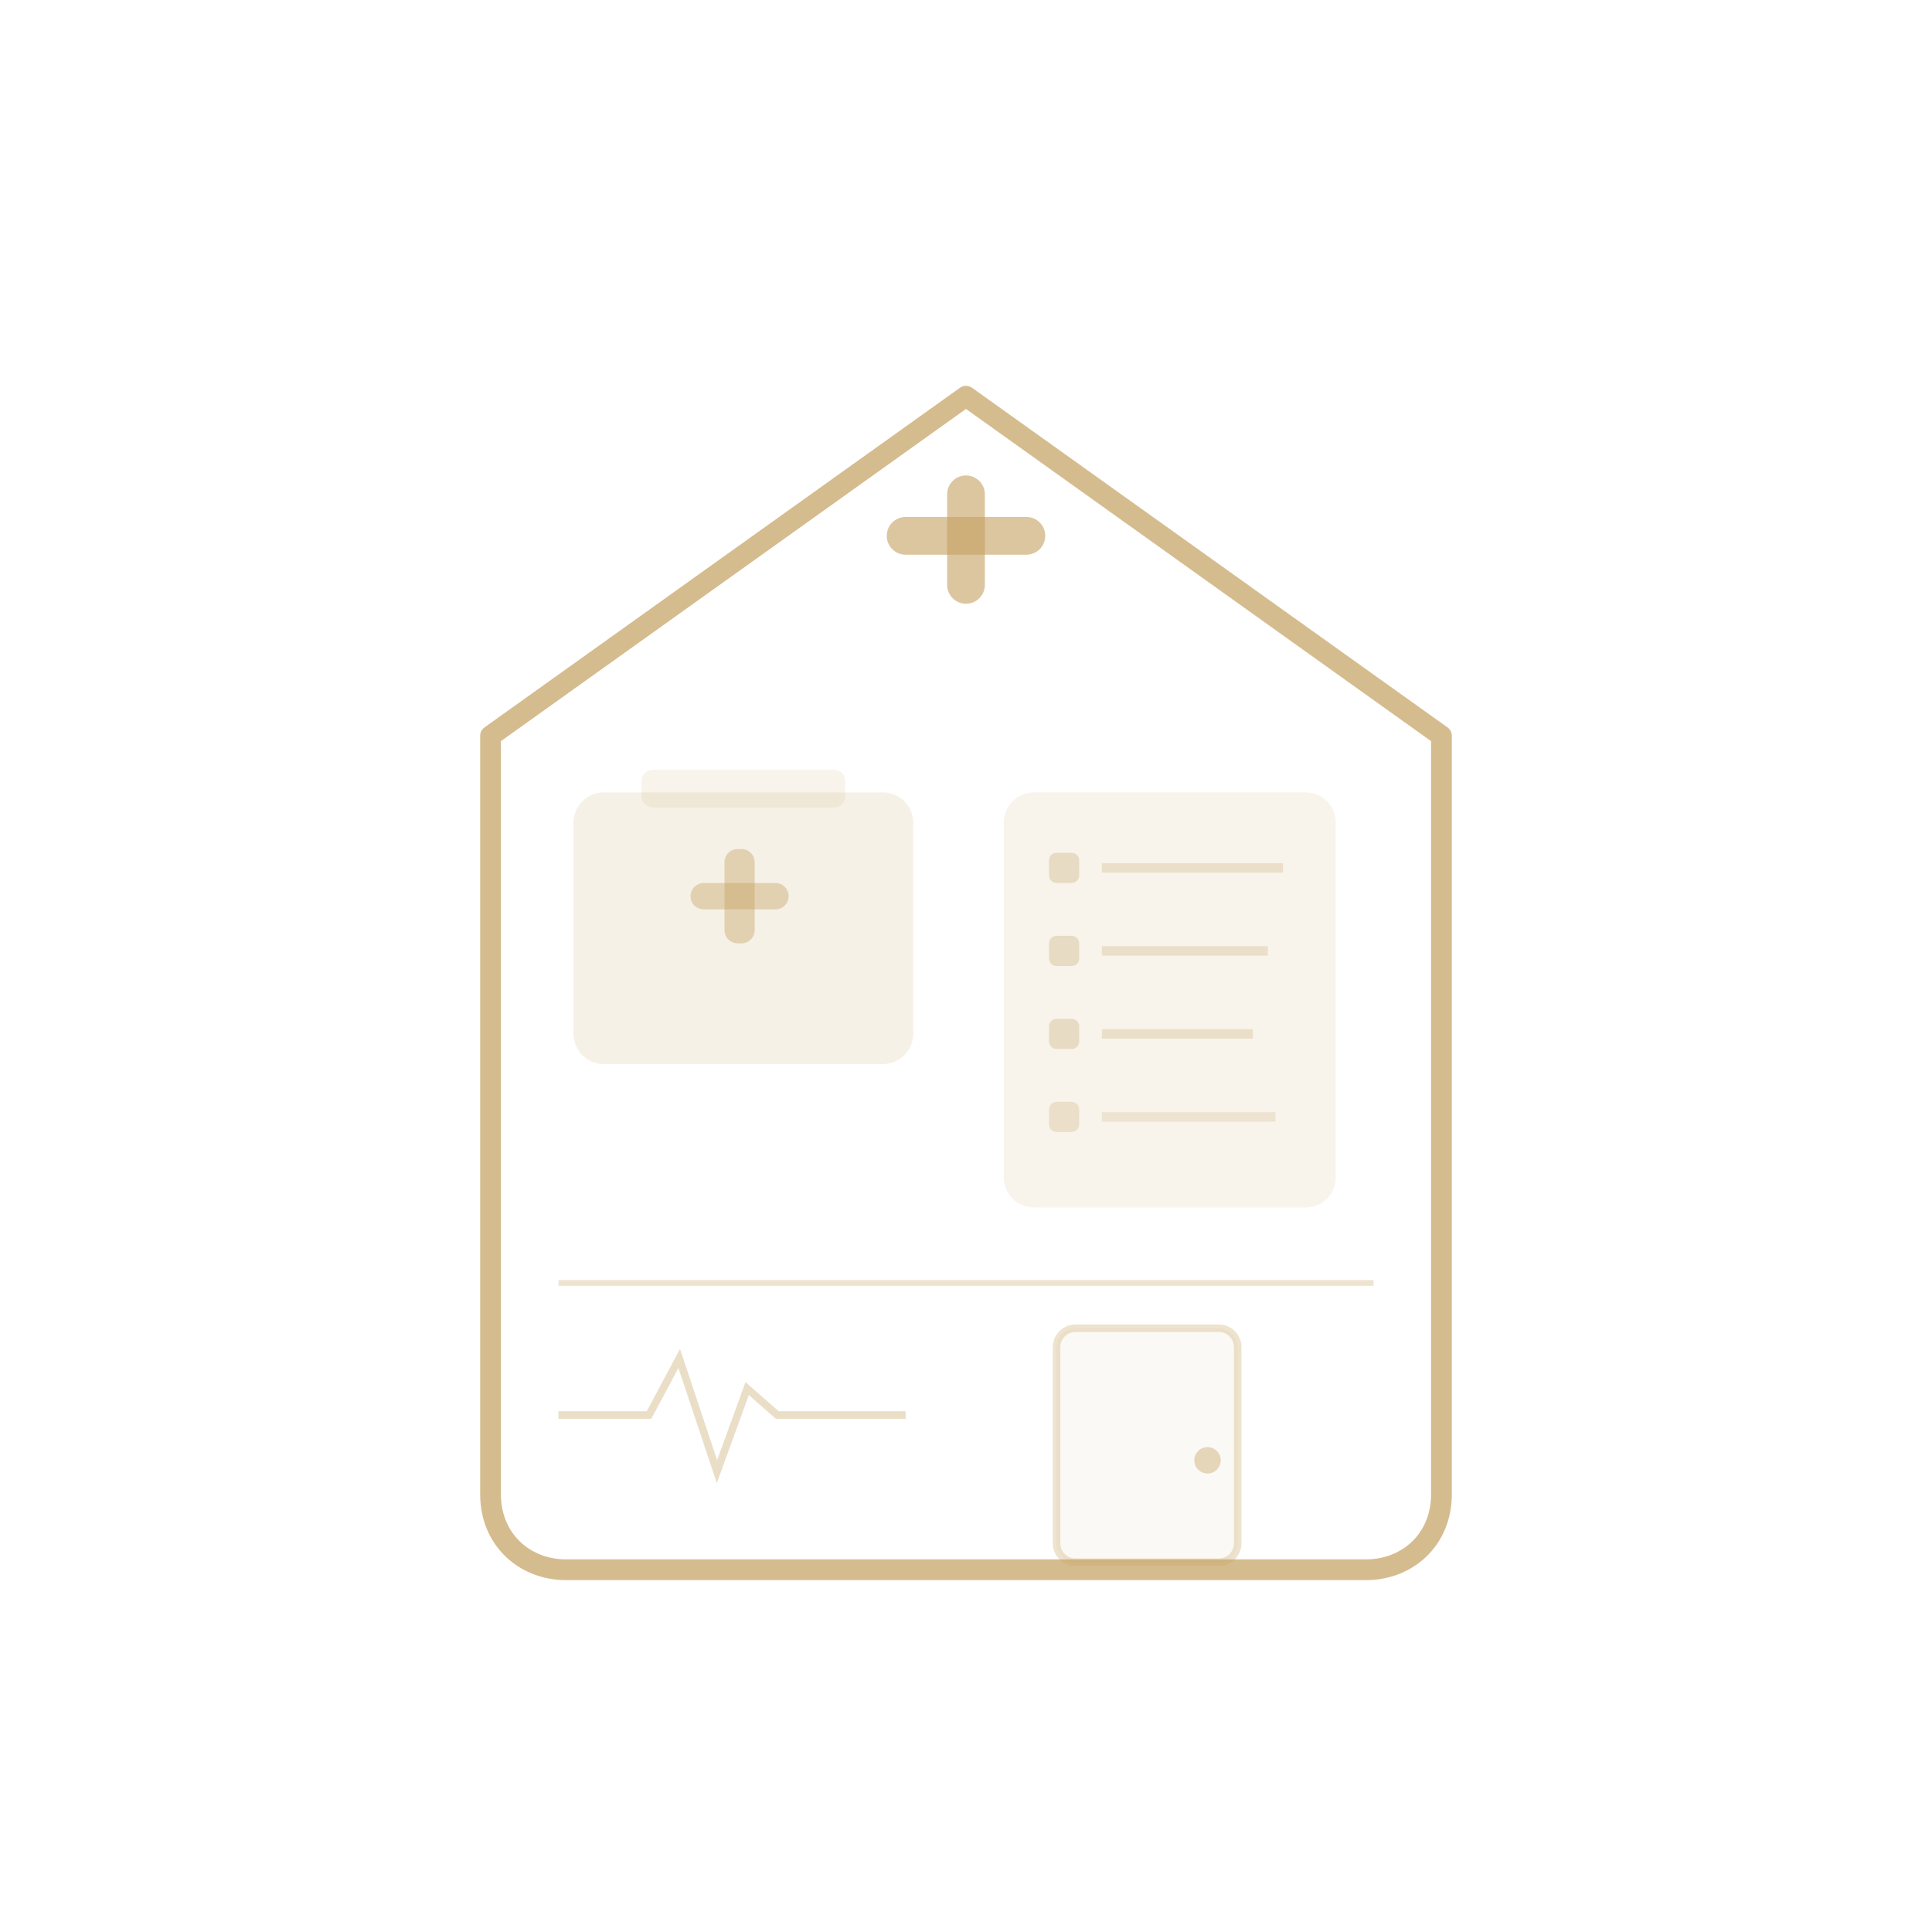
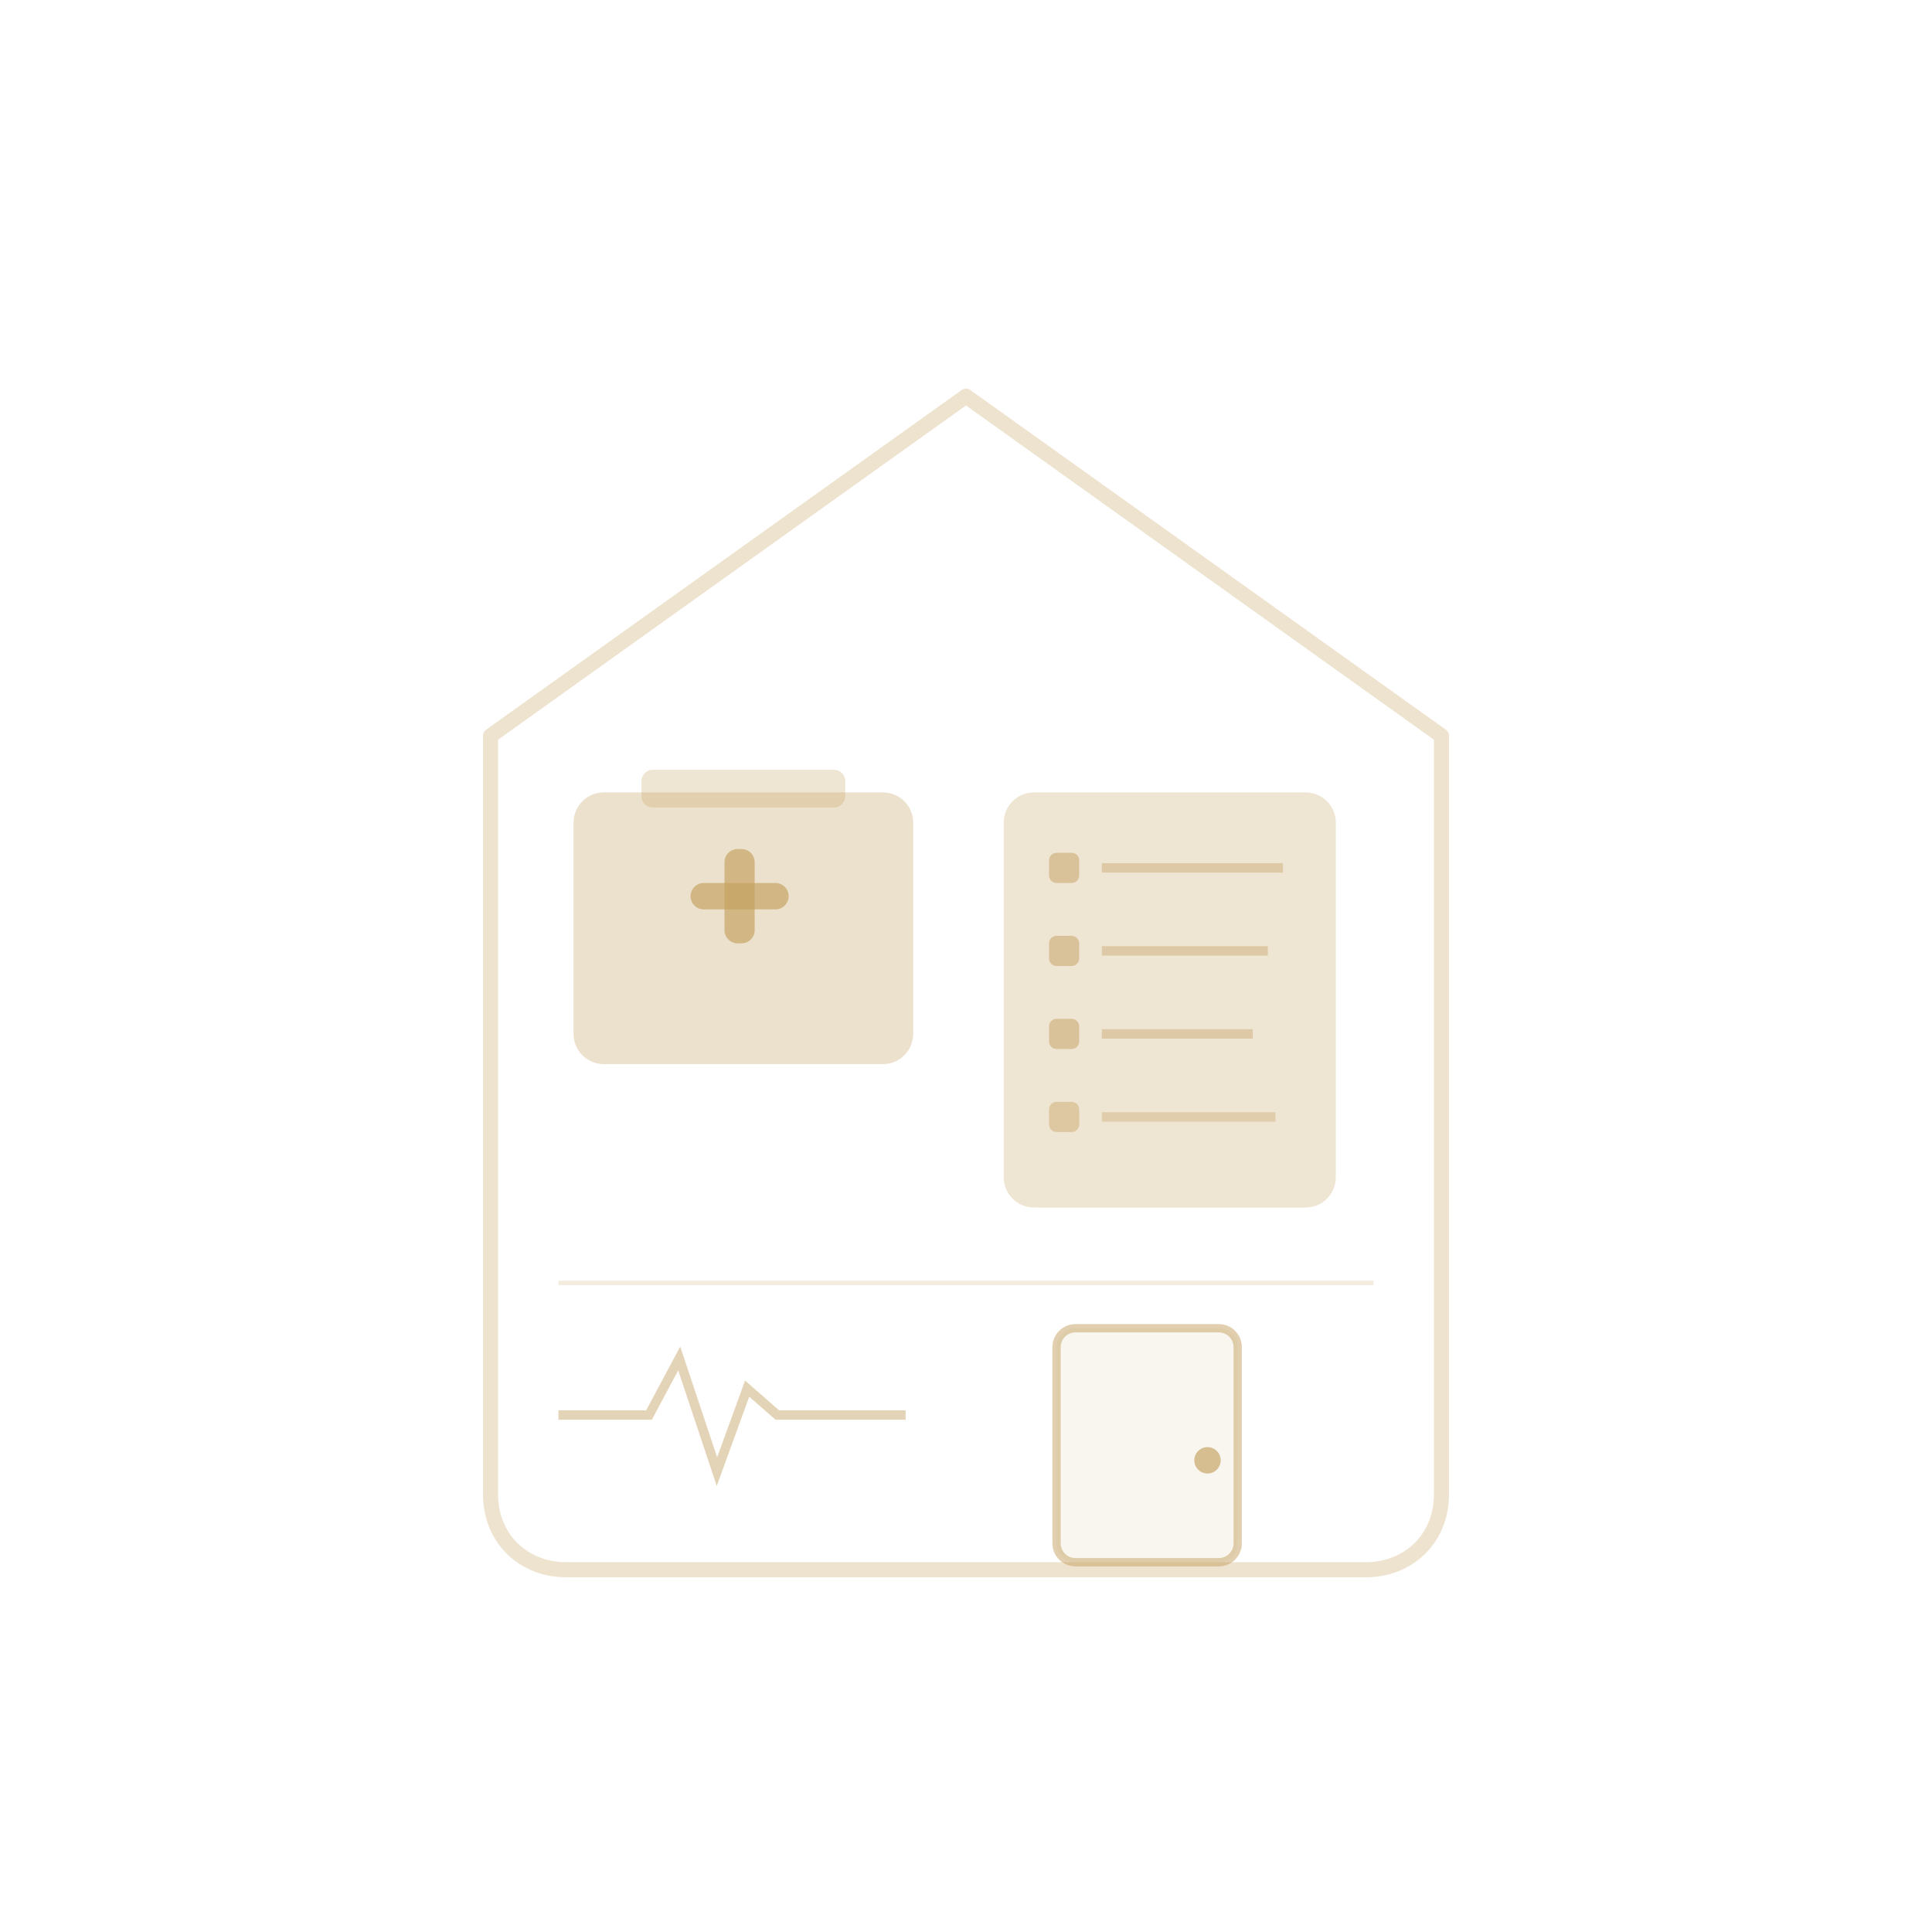
<svg xmlns="http://www.w3.org/2000/svg" viewBox="0 0 512 512">
-   <path d="M256,105 L382,195 L382,396 C382,408 373,416 362,416 L150,416 C139,416 130,408 130,396 L130,195 Z" fill="transparent" stroke="#c4a060" stroke-width="5.5" stroke-opacity=".7" stroke-linejoin="round" />
-   <rect x="235" y="137" width="42" height="10" rx="5" fill="#c4a060" opacity=".6" />
-   <rect x="251" y="126" width="10" height="34" rx="5" fill="#c4a060" opacity=".6" />
-   <line x1="148" y1="340" x2="364" y2="340" stroke="#c4a060" stroke-width="1.5" stroke-opacity=".3" />
-   <rect x="152" y="210" width="90" height="72" rx="8" fill="#c4a060" opacity=".15" />
-   <rect x="170" y="204" width="54" height="10" rx="3" fill="#c4a060" opacity=".12" />
-   <rect x="183" y="234" width="26" height="7" rx="3.5" fill="#c4a060" opacity=".4" />
-   <rect x="192" y="225" width="8" height="25" rx="3.5" fill="#c4a060" opacity=".4" />
-   <rect x="266" y="210" width="88" height="110" rx="8" fill="#c4a060" opacity=".12" />
-   <rect x="278" y="226" width="8" height="8" rx="2" fill="#c4a060" opacity=".3" />
-   <line x1="292" y1="230" x2="340" y2="230" stroke="#c4a060" stroke-width="2.5" stroke-opacity=".25" />
-   <rect x="278" y="248" width="8" height="8" rx="2" fill="#c4a060" opacity=".3" />
-   <line x1="292" y1="252" x2="336" y2="252" stroke="#c4a060" stroke-width="2.5" stroke-opacity=".25" />
-   <rect x="278" y="270" width="8" height="8" rx="2" fill="#c4a060" opacity=".3" />
-   <line x1="292" y1="274" x2="332" y2="274" stroke="#c4a060" stroke-width="2.5" stroke-opacity=".25" />
-   <rect x="278" y="292" width="8" height="8" rx="2" fill="#c4a060" opacity=".25" />
-   <line x1="292" y1="296" x2="338" y2="296" stroke="#c4a060" stroke-width="2.5" stroke-opacity=".2" />
-   <polyline points="148,375 172,375 180,360 190,390 198,368 206,375 240,375" fill="none" stroke="#c4a060" stroke-width="2" stroke-opacity=".35" />
-   <rect x="280" y="352" width="48" height="62" rx="5" fill="rgba(196,160,96,.06)" stroke="#c4a060" stroke-width="2" stroke-opacity=".3" />
-   <circle cx="320" cy="387" r="3.5" fill="#c4a060" opacity=".4" />
+   <path d="M256,105 L382,195 L382,396 C382,408 373,416 362,416 L150,416 C139,416 130,408 130,396 L130,195 Z" fill="transparent" stroke="#c4a060" stroke-width="4" stroke-opacity=".3" stroke-linejoin="round" />
+   <line x1="148" y1="340" x2="364" y2="340" stroke="#c4a060" stroke-width="1.2" stroke-opacity=".2" />
+   <rect x="152" y="210" width="90" height="72" rx="8" fill="#c4a060" opacity=".32" />
+   <rect x="170" y="204" width="54" height="10" rx="3" fill="#c4a060" opacity=".28" />
+   <rect x="183" y="234" width="26" height="7" rx="3.5" fill="#c4a060" opacity=".65" />
+   <rect x="192" y="225" width="8" height="25" rx="3.5" fill="#c4a060" opacity=".65" />
+   <rect x="266" y="210" width="88" height="110" rx="8" fill="#c4a060" opacity=".28" />
+   <rect x="278" y="226" width="8" height="8" rx="2" fill="#c4a060" opacity=".5" />
+   <line x1="292" y1="230" x2="340" y2="230" stroke="#c4a060" stroke-width="2.5" stroke-opacity=".4" />
+   <rect x="278" y="248" width="8" height="8" rx="2" fill="#c4a060" opacity=".5" />
+   <line x1="292" y1="252" x2="336" y2="252" stroke="#c4a060" stroke-width="2.5" stroke-opacity=".4" />
+   <rect x="278" y="270" width="8" height="8" rx="2" fill="#c4a060" opacity=".5" />
+   <line x1="292" y1="274" x2="332" y2="274" stroke="#c4a060" stroke-width="2.5" stroke-opacity=".4" />
+   <rect x="278" y="292" width="8" height="8" rx="2" fill="#c4a060" opacity=".42" />
+   <line x1="292" y1="296" x2="338" y2="296" stroke="#c4a060" stroke-width="2.5" stroke-opacity=".34" />
+   <polyline points="148,375 172,375 180,360 190,390 198,368 206,375 240,375" fill="none" stroke="#c4a060" stroke-width="2.5" stroke-opacity=".45" />
+   <rect x="280" y="352" width="48" height="62" rx="5" fill="rgba(196,160,96,.1)" stroke="#c4a060" stroke-width="2.2" stroke-opacity=".5" />
+   <circle cx="320" cy="387" r="3.5" fill="#c4a060" opacity=".65" />
</svg>
